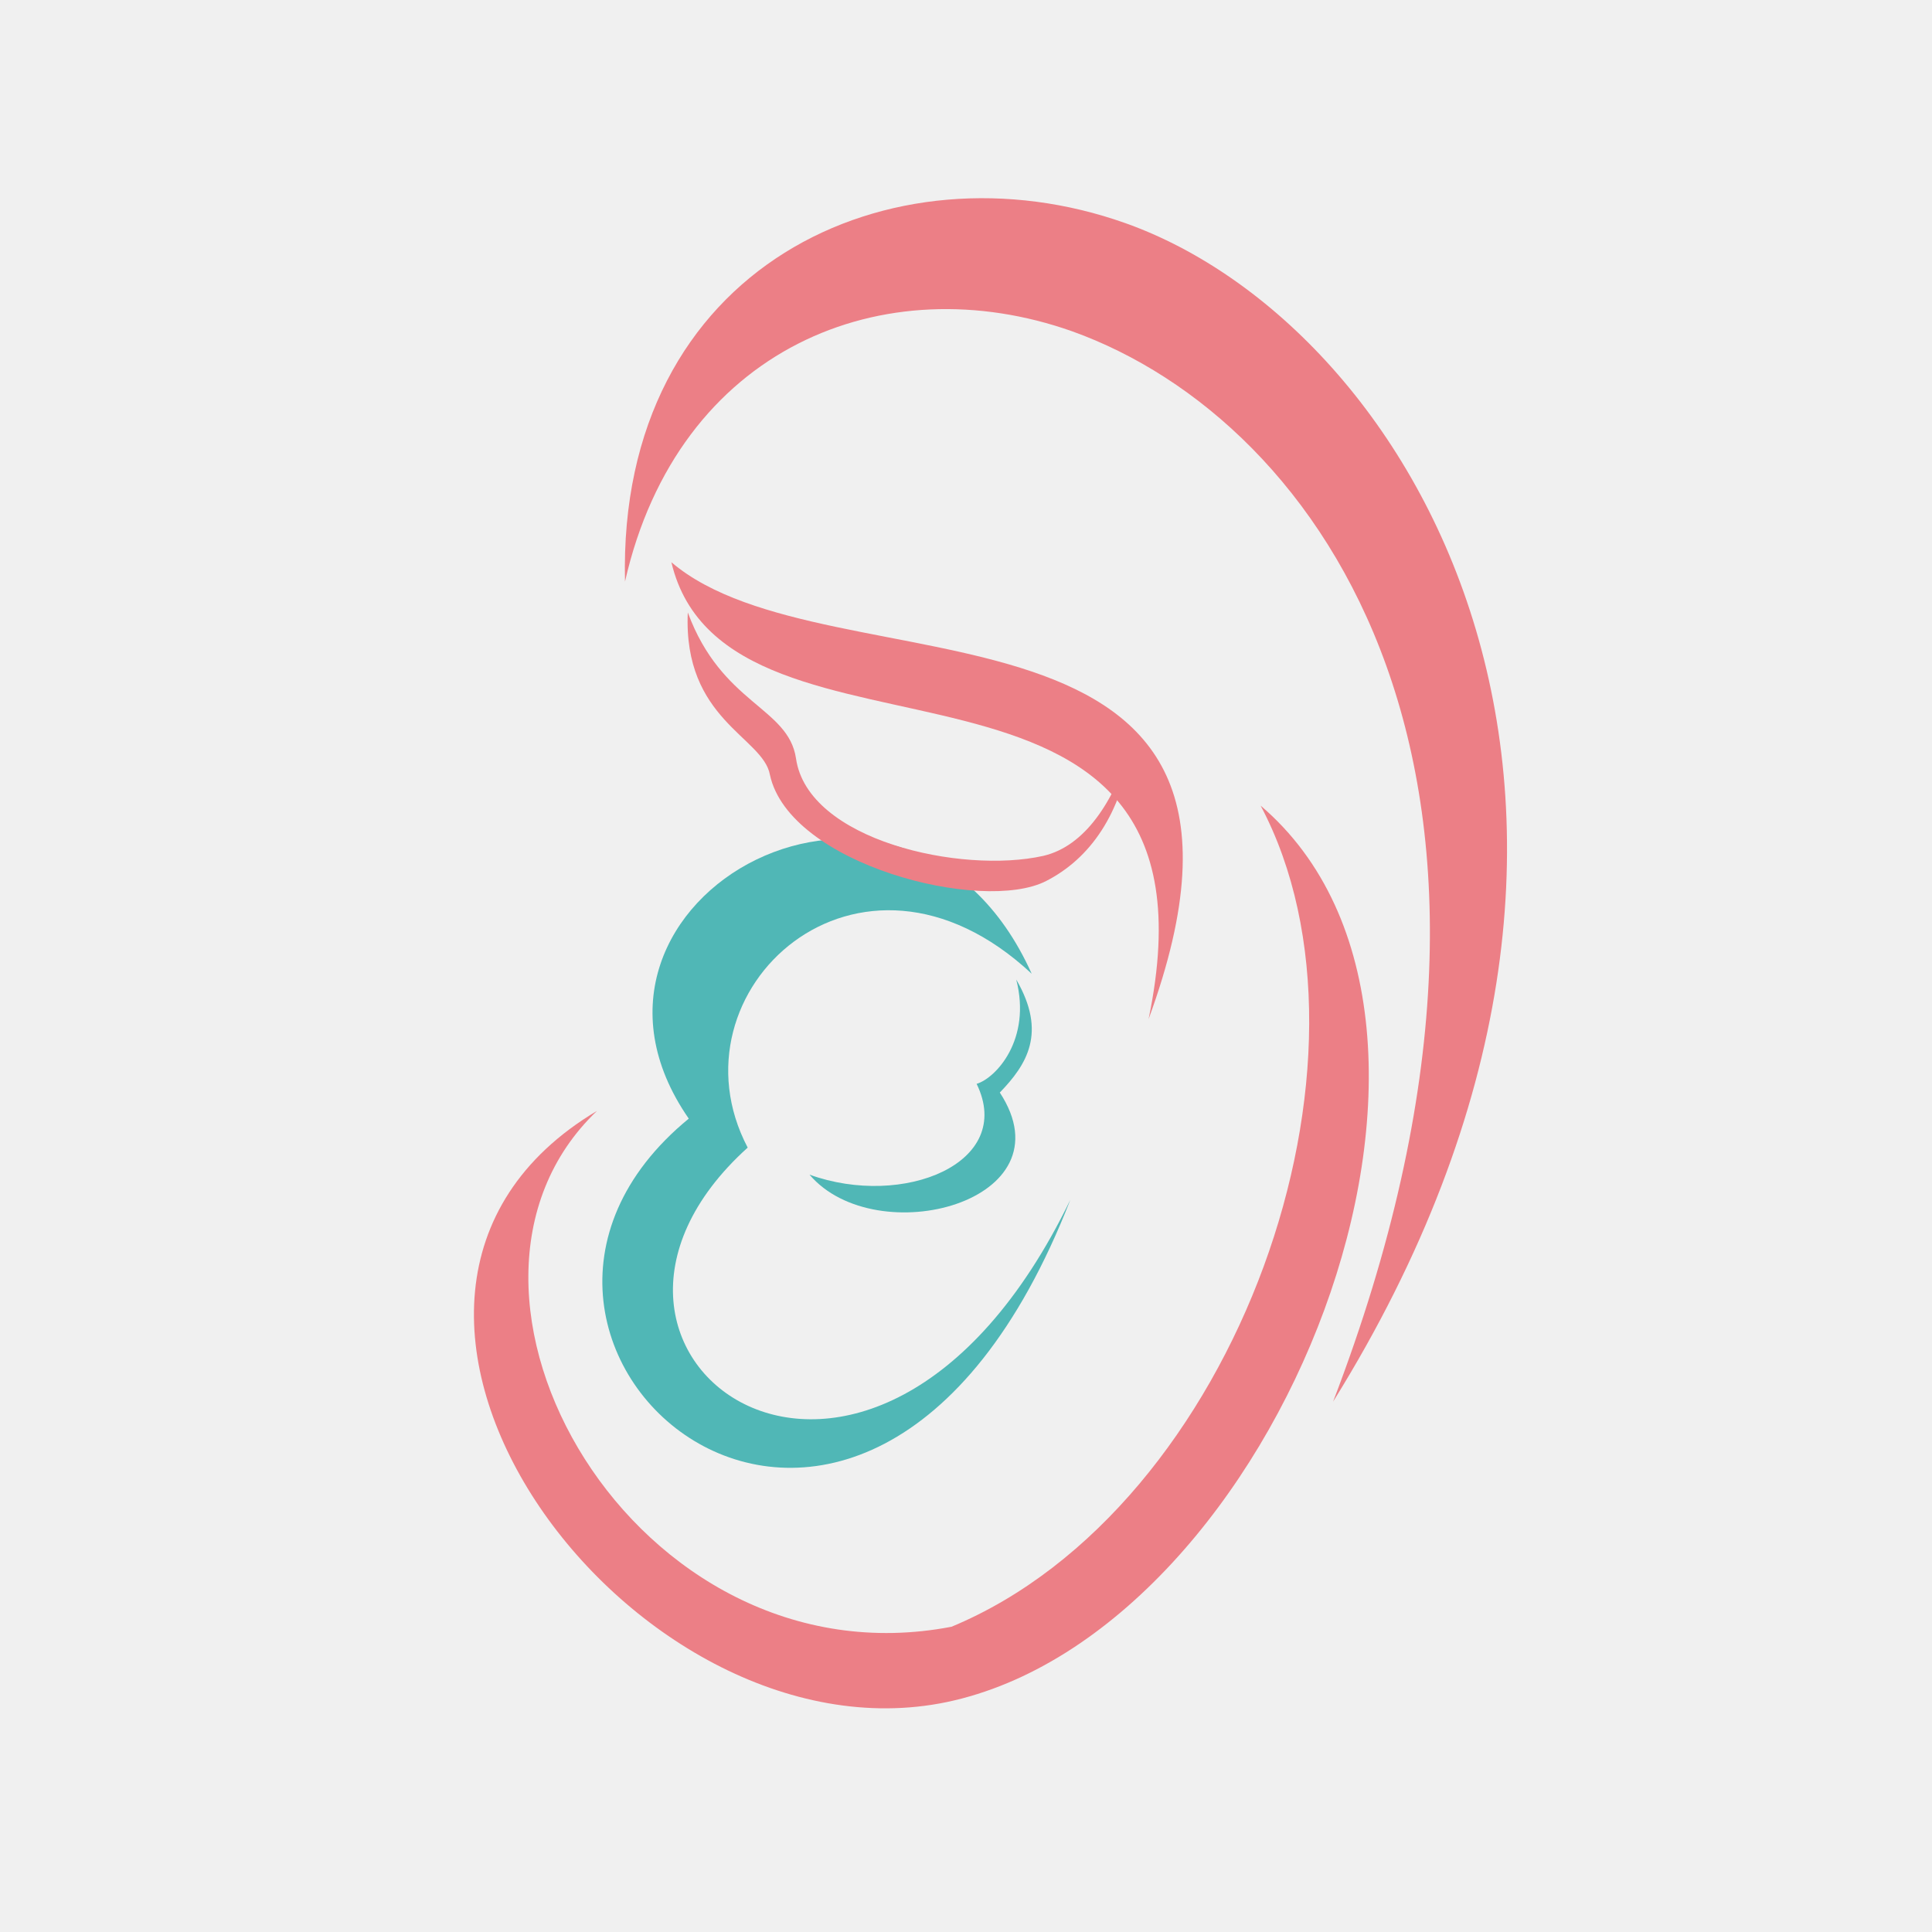
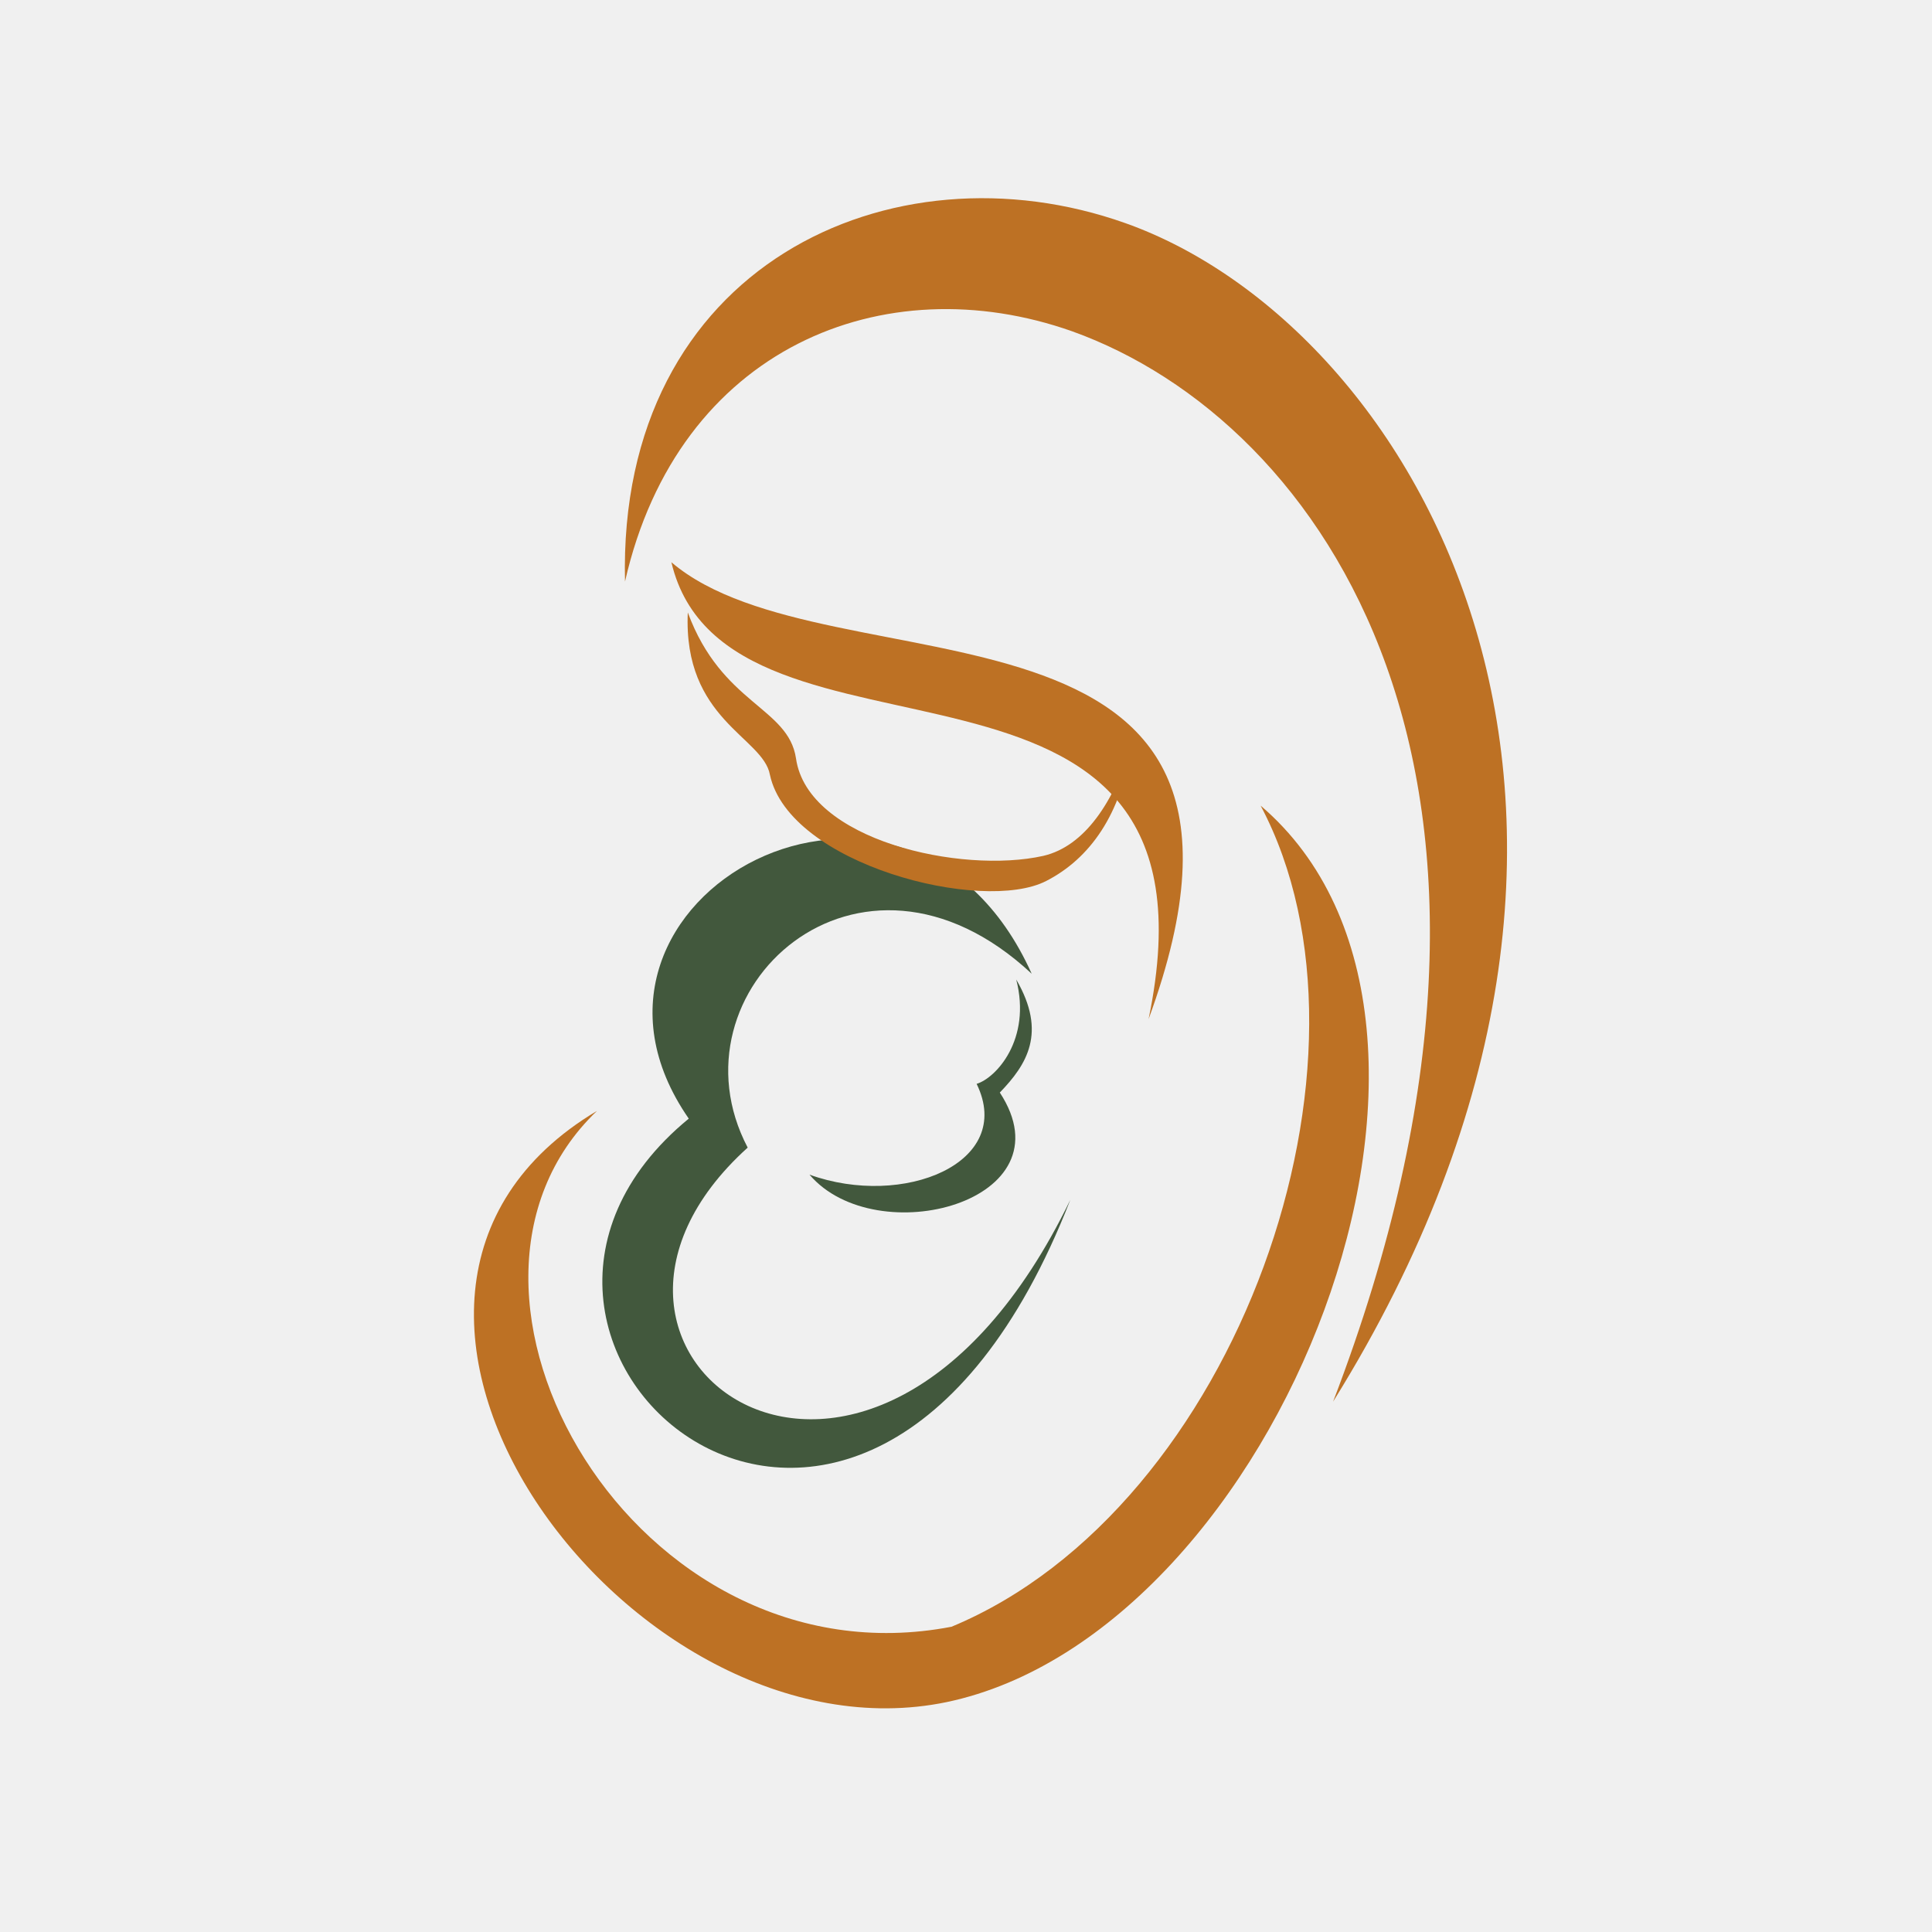
- <svg xmlns="http://www.w3.org/2000/svg" version="1.1" id="Layer_1" x="0px" y="0px" viewBox="0 0 200 200" style="enable-background:new 0 0 200 200;" xml:space="preserve">
-   <style type="text/css">
- 	.st0{fill-rule:evenodd;clip-rule:evenodd;fill:#EC7F86;}
- 	.st1{fill-rule:evenodd;clip-rule:evenodd;fill:#50B7B6;}
- 	.st2{fill:none;}
- </style>
-   <path class="st0" d="M64.7,60.2c-0.8-32.7,27.6-45.7,51.8-37.1c30.1,10.7,59.5,60.9,21.5,122c24.8-64.7-1.1-101.5-27-110.8  C91.5,27.4,70.2,36,64.7,60.2z" />
-   <path class="st0" d="M130.5,83.4c26.6,22.7,1.8,85.6-32.5,92.8C65.2,183,29.4,134.3,61.8,115c-19.5,18.6,3.9,59.7,36.7,53.4  C128.1,156.1,144.4,109.6,130.5,83.4z" />
-   <path class="st1" d="M106.8,100.8c-17.9-16.7-37.9,1.8-29.4,18c-23.7,21.4,12.7,48.1,33.4,5.4c-21.5,55.2-67.9,14.9-39.5-8.4  C55.5,93,93.9,72.1,106.8,100.8z" />
-   <path class="st1" d="M83.8,121.6c9.7,3.5,21.3-1.2,17.3-9.4c2-0.6,5.7-4.6,4.1-10.8c3.2,5.5,1.1,8.8-1.7,11.7  C110.9,124.4,90.7,129.7,83.8,121.6z" />
-   <path class="st0" d="M69.5,58.2c16.4,14,66.6,0.4,49.4,47.3C128,61.7,75.3,82.7,69.5,58.2z" />
-   <rect class="st2" width="200" height="200" />
-   <path class="st0" d="M71.2,63.4c3.5,9.5,10.4,9.8,11.2,15.1c1.2,8.5,17.1,12,25.6,10.1c4.3-1,7.3-5.6,9.1-11.4  c-1,7.1-4.3,11.7-8.8,14c-6.6,3.4-26.6-1.7-28.6-11C79,76.3,70.7,74.5,71.2,63.4z" />
+ <svg xmlns="http://www.w3.org/2000/svg" width="84" height="84" viewBox="0 0 84 84" fill="none">
+   <g clip-path="url(#clip0_1_688)">
+     <path fill-rule="evenodd" clip-rule="evenodd" d="M27.174 25.284C26.838 11.55 38.766 6.09 48.93 9.702C61.572 14.196 73.92 35.28 57.96 60.942C68.376 33.768 57.498 18.312 46.62 14.406C38.43 11.508 29.484 15.12 27.174 25.284Z" fill="#BD7124" />
+     <path fill-rule="evenodd" clip-rule="evenodd" d="M54.81 35.028C65.982 44.562 55.566 70.98 41.16 74.004C27.384 76.86 12.348 56.406 25.956 48.3C17.766 56.112 27.594 73.374 41.37 70.728C53.802 65.562 60.648 46.032 54.81 35.028Z" fill="#BD7124" />
+     <path fill-rule="evenodd" clip-rule="evenodd" d="M44.856 42.336C37.338 35.322 28.938 43.092 32.508 49.896C22.554 58.884 37.842 70.098 46.536 52.164C37.506 75.348 18.018 58.422 29.946 48.636C23.31 39.06 39.438 30.282 44.856 42.336Z" fill="#42583D" />
+     <path fill-rule="evenodd" clip-rule="evenodd" d="M35.196 51.072C39.27 52.542 44.142 50.568 42.462 47.124C43.302 46.872 44.856 45.192 44.184 42.588C45.528 44.898 44.646 46.284 43.47 47.502C46.578 52.248 38.094 54.474 35.196 51.072Z" fill="#42583D" />
+     <path fill-rule="evenodd" clip-rule="evenodd" d="M29.19 24.444C36.078 30.324 57.162 24.612 49.938 44.31C53.76 25.914 31.626 34.734 29.19 24.444Z" fill="#BD7124" />
+     <path fill-rule="evenodd" clip-rule="evenodd" d="M29.904 26.628C31.374 30.618 34.272 30.744 34.608 32.97C35.112 36.54 41.79 38.01 45.36 37.212C47.166 36.792 48.426 34.86 49.182 32.424C48.762 35.406 47.376 37.338 45.486 38.304C42.714 39.732 34.314 37.59 33.474 33.684C33.18 32.046 29.694 31.29 29.904 26.628Z" fill="#BD7124" />
+   </g>
+   <defs>
+     <clipPath id="clip0_1_688">
+       <rect width="84" height="84" fill="white" />
+     </clipPath>
+   </defs>
</svg>
